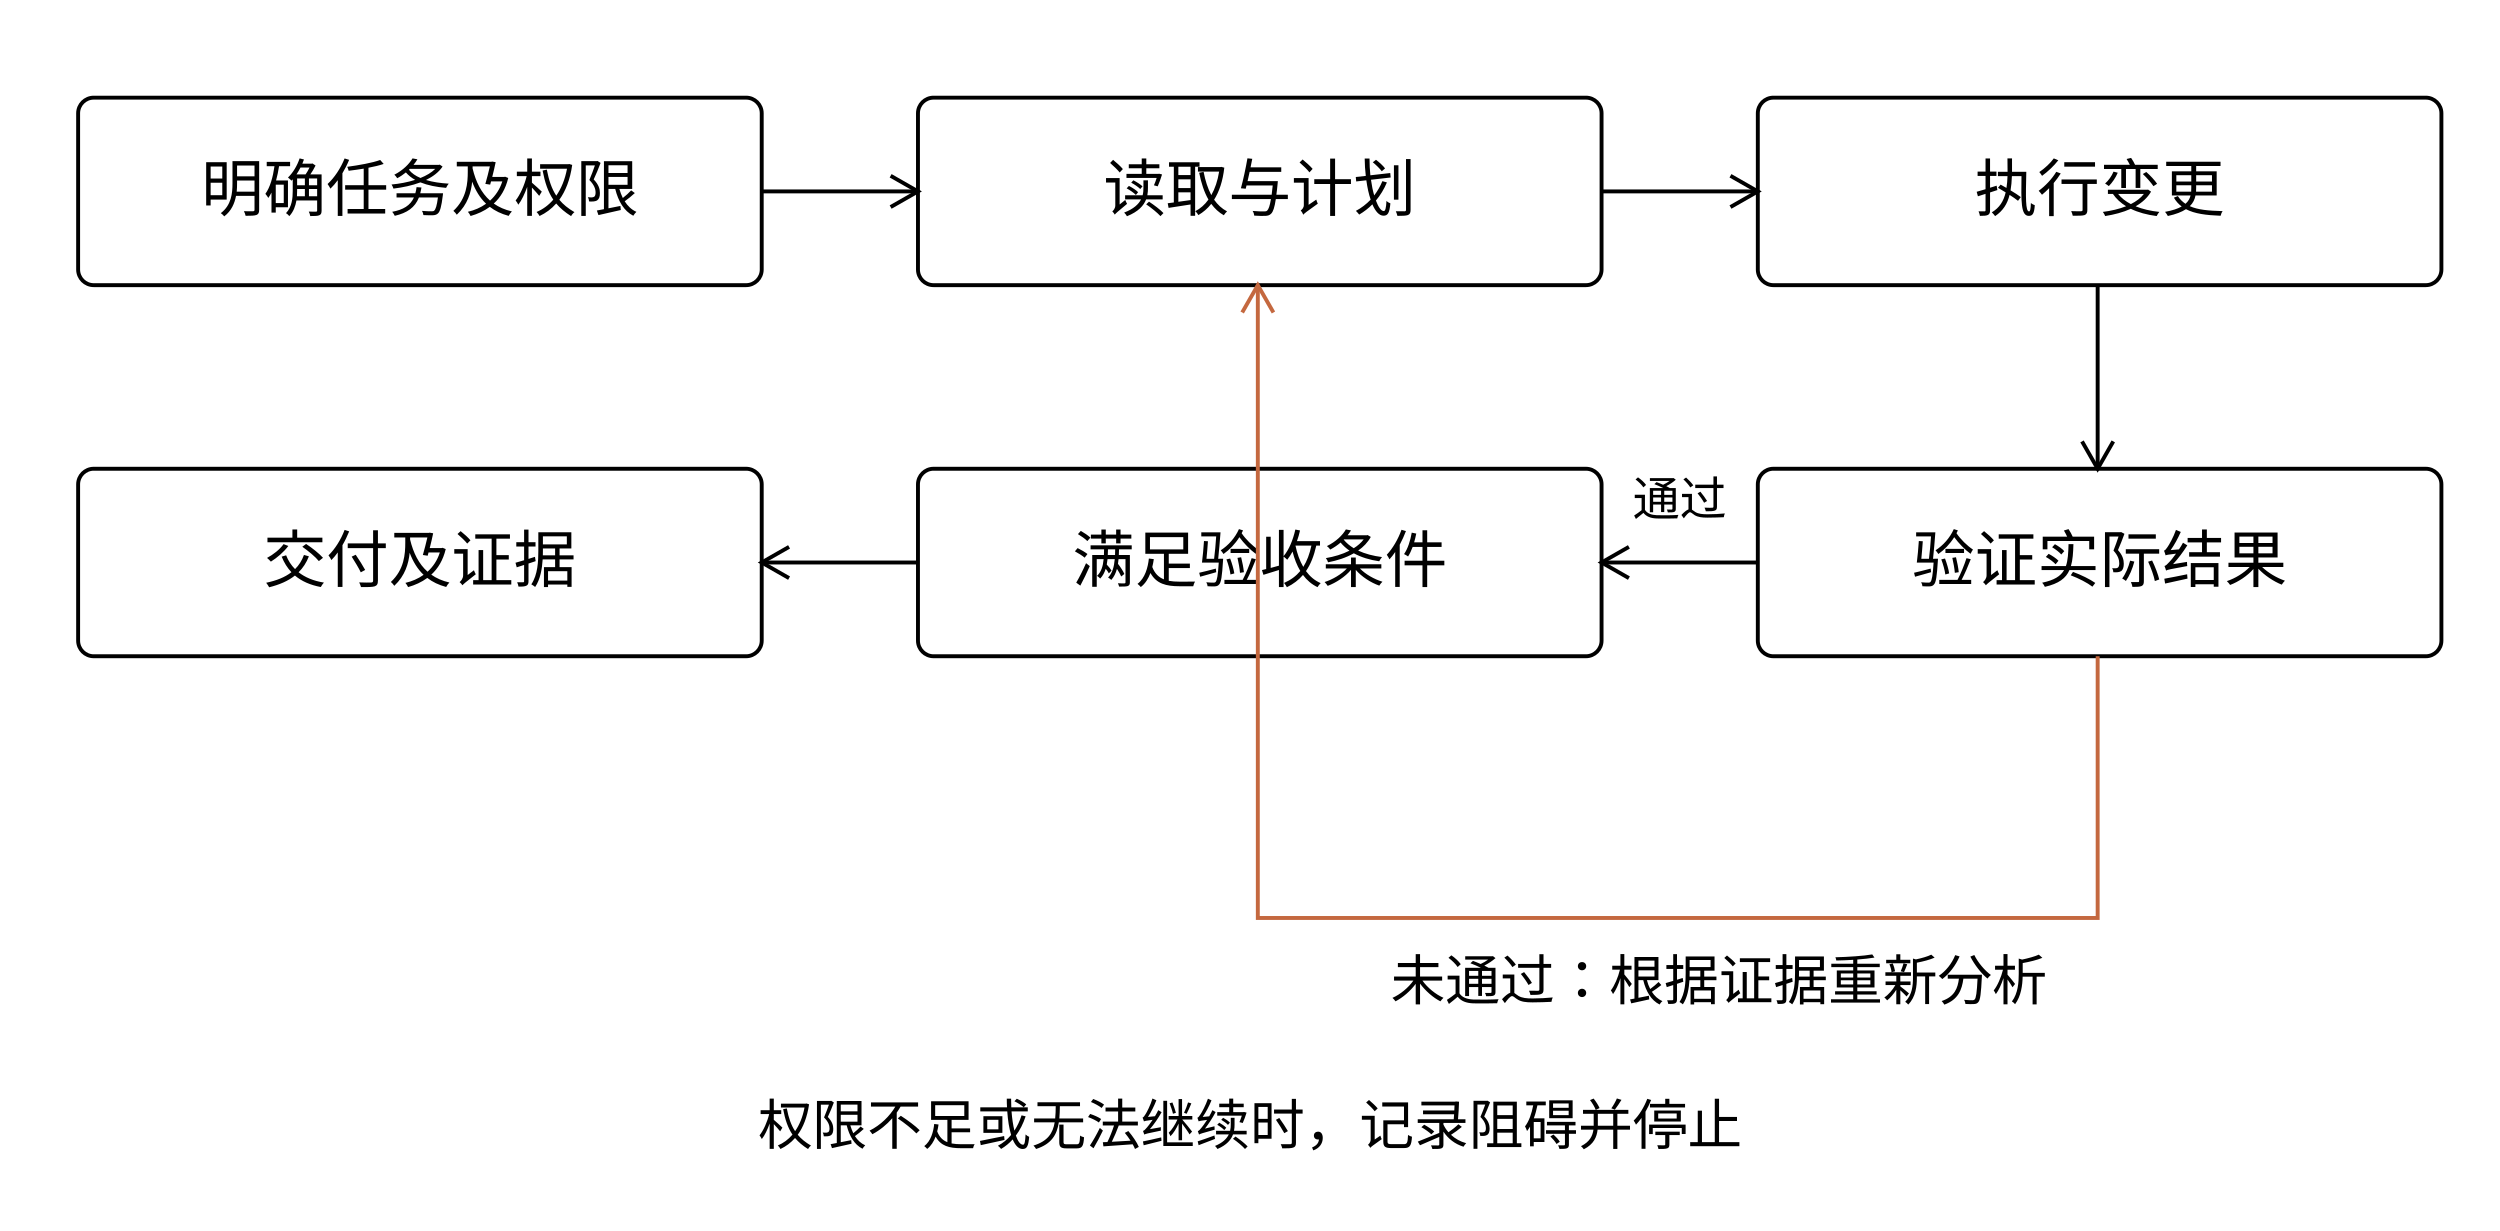
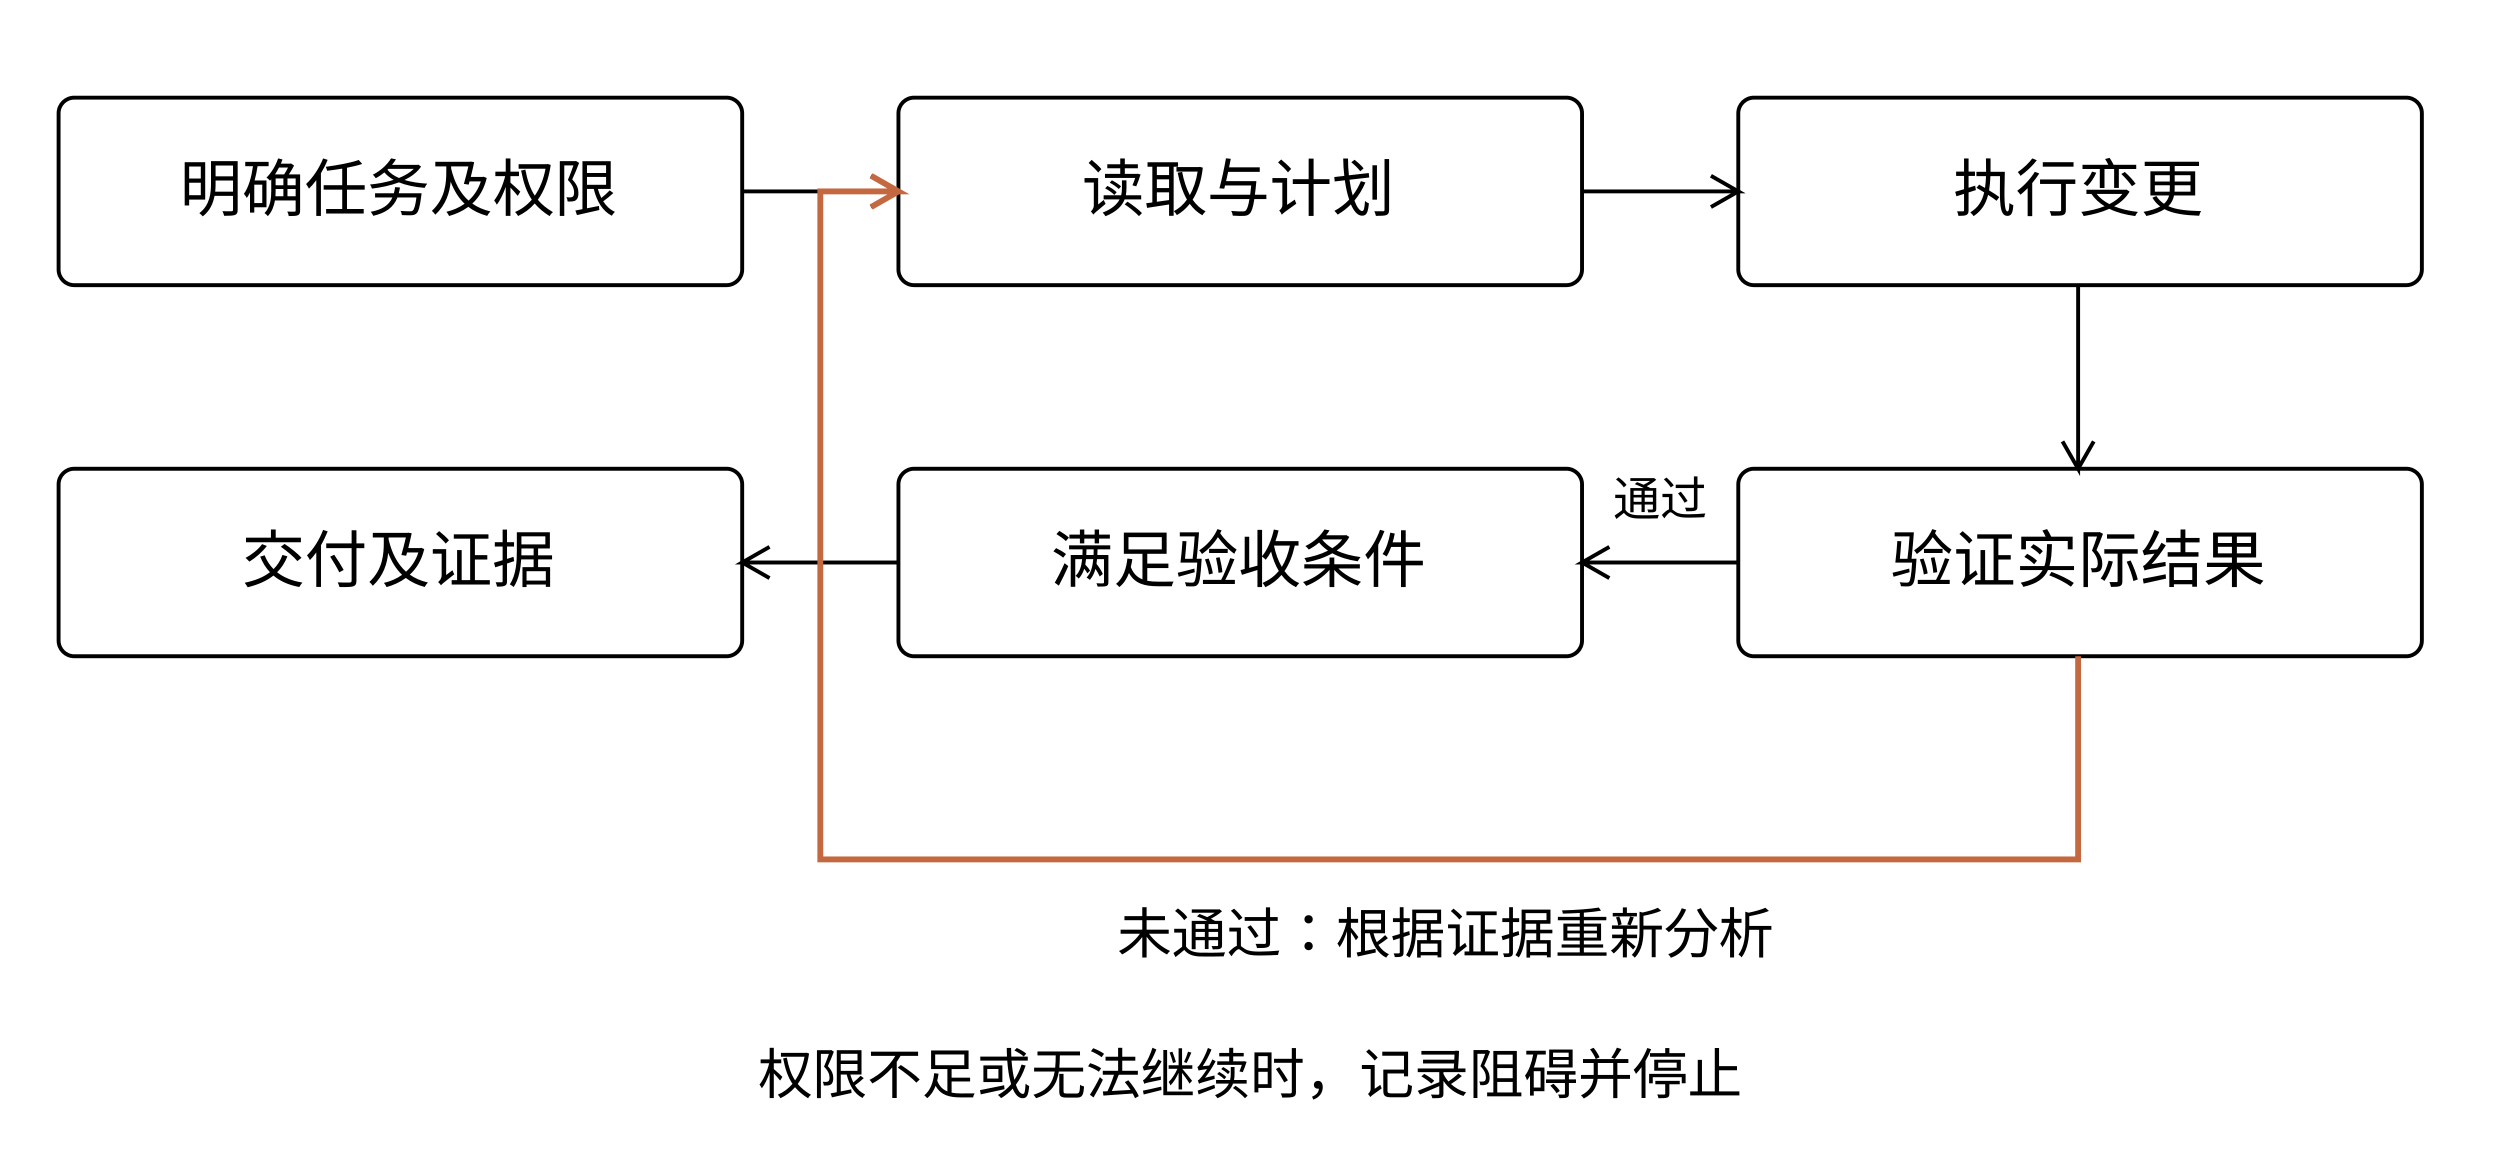
- <svg xmlns="http://www.w3.org/2000/svg" viewBox="0 0 640 315" width="640" height="315">
-   <g font-family="system-ui,sans-serif" font-size="16" fill="currentColor">
-     <rect x="20" y="25" width="175" height="48" rx="4" stroke="currentColor" fill="none" />
-     <text x="107.5" y="54" text-anchor="middle">明确任务及权限</text>
-     <rect x="235" y="25" width="175" height="48" rx="4" stroke="currentColor" fill="none" />
-     <text x="322.5" y="54" text-anchor="middle">读取与计划</text>
-     <rect x="450" y="25" width="175" height="48" rx="4" stroke="currentColor" fill="none" />
-     <text x="537.5" y="54" text-anchor="middle">执行变更</text>
-     <path d="M195 49L235 49" stroke="currentColor" fill="none" />
-     <path d="M-7 -4L0 0L-7 4" transform="translate(235 49) rotate(0)" stroke="currentColor" fill="none" />
-     <path d="M410 49L450 49" stroke="currentColor" fill="none" />
-     <path d="M-7 -4L0 0L-7 4" transform="translate(450 49) rotate(0)" stroke="currentColor" fill="none" />
-     <rect x="450" y="120" width="175" height="48" rx="4" stroke="currentColor" fill="none" />
-     <text x="537.5" y="149" text-anchor="middle">验证实际结果</text>
-     <path d="M537 73L537 120" stroke="currentColor" fill="none" />
-     <path d="M-7 -4L0 0L-7 4" transform="translate(537 120) rotate(90)" stroke="currentColor" fill="none" />
-     <rect x="235" y="120" width="175" height="48" rx="4" stroke="currentColor" fill="none" />
-     <text x="322.5" y="149" text-anchor="middle">满足验收条件</text>
-     <path d="M450 144L410 144" stroke="currentColor" fill="none" />
-     <path d="M-7 -4L0 0L-7 4" transform="translate(410 144) rotate(180)" stroke="currentColor" fill="none" />
-     <text x="430" y="132" text-anchor="middle" font-size="12">通过</text>
-     <rect x="20" y="120" width="175" height="48" rx="4" stroke="currentColor" fill="none" />
-     <text x="107.5" y="149" text-anchor="middle">交付及证据</text>
-     <path d="M235 144L195 144" stroke="currentColor" fill="none" />
-     <path d="M-7 -4L0 0L-7 4" transform="translate(195 144) rotate(180)" stroke="currentColor" fill="none" />
-     <path d="M537 168V235H322V73" stroke="#c4683f" fill="none" />
-     <path d="M318 80l4-7 4 7" stroke="#c4683f" fill="none" />
-     <text x="440" y="256" text-anchor="middle" font-size="14">未通过：根据证据重新分析</text>
-     <text x="320" y="293" text-anchor="middle" font-size="14">权限不足或无法继续时，记录阻碍并停止</text>
+ <svg xmlns="http://www.w3.org/2000/svg" viewBox="0 0 640 300" width="640" height="300">
+   <g font-family="system-ui,sans-serif" font-size="16" fill="currentColor" text-anchor="middle">
+     <g stroke="currentColor" fill="none">
+       <rect x="15" y="25" width="175" height="48" rx="4" />
+       <rect x="230" y="25" width="175" height="48" rx="4" />
+       <rect x="445" y="25" width="175" height="48" rx="4" />
+       <rect x="445" y="120" width="175" height="48" rx="4" />
+       <rect x="230" y="120" width="175" height="48" rx="4" />
+       <rect x="15" y="120" width="175" height="48" rx="4" />
+       <path d="M190 49H230l-7 -4m7 4-7 4M405 49H445l-7 -4m7 4-7 4M532 73V120l-4-7m4 7 4-7M445 144H405l7-4m-7 4 7 4M230 144H190l7-4m-7 4 7 4" />
+     </g>
+     <text x="102" y="54">明确任务及权限</text>
+     <text x="317" y="54">读取与计划</text>
+     <text x="532" y="54">执行变更</text>
+     <text x="532" y="149">验证实际结果</text>
+     <text x="317" y="149">满足验收条件</text>
+     <text x="102" y="149">交付及证据</text>
+     <text x="425" y="132" font-size="12">通过</text>
+     <path d="M532 168V220H210V49H230l-7-4m7 4-7 4" stroke="#c4683f" stroke-width="1.5" fill="none" />
+     <text x="370" y="244" font-size="14">未通过：根据证据重新分析</text>
+     <text x="320" y="280" font-size="14">权限不足或无法继续时，记录阻碍并停止</text>
  </g>
</svg>
